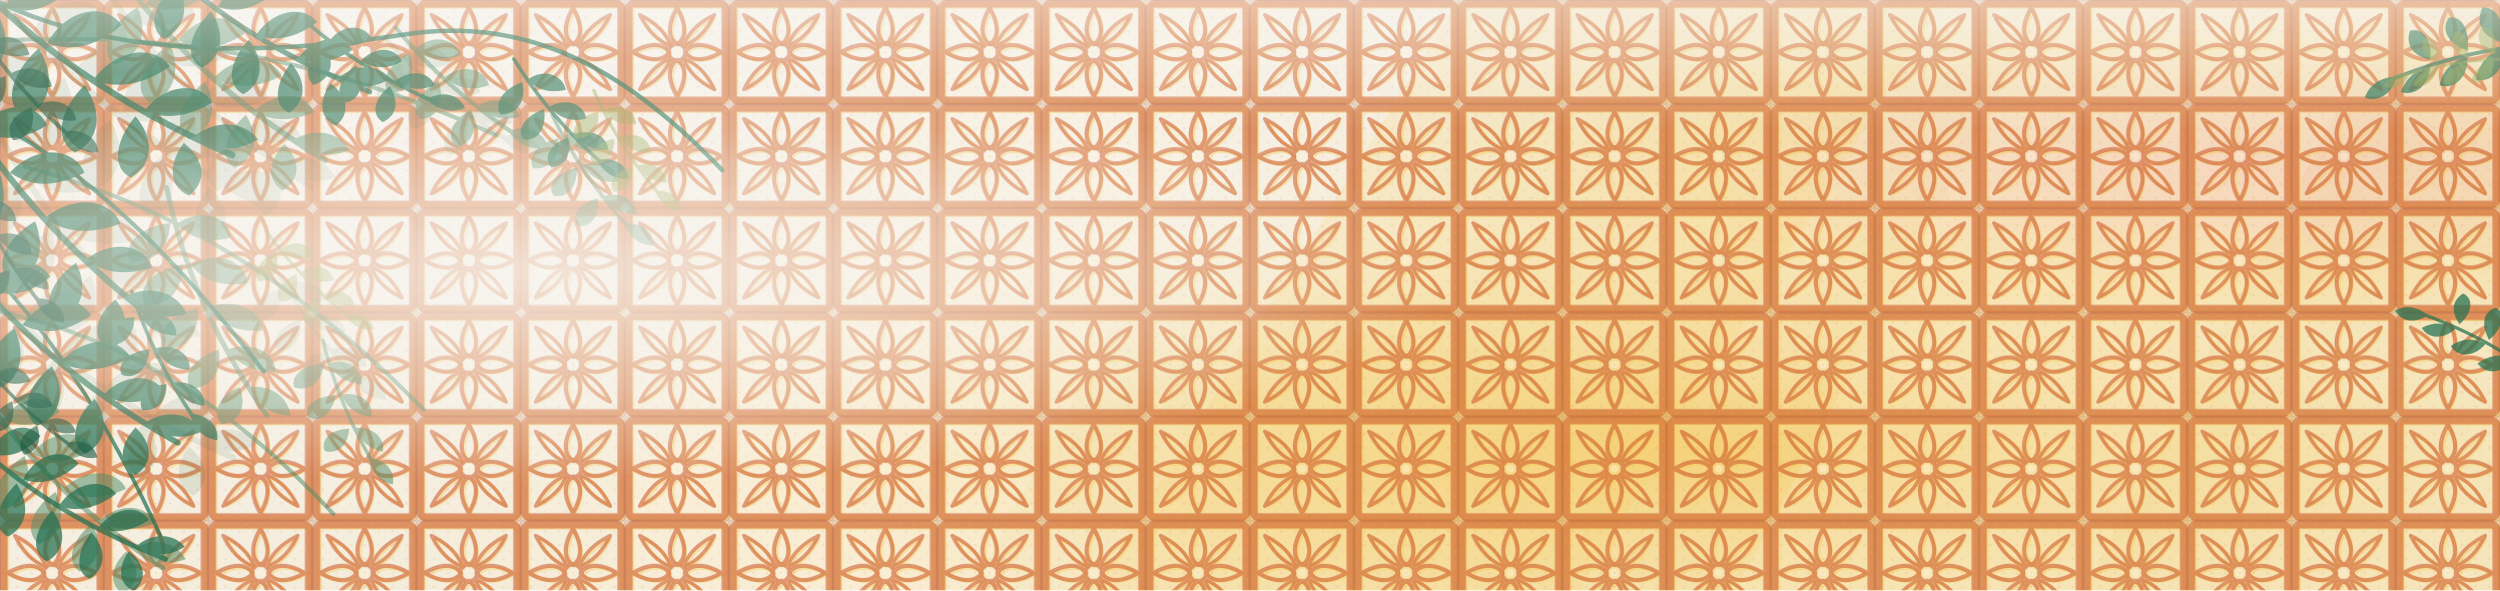
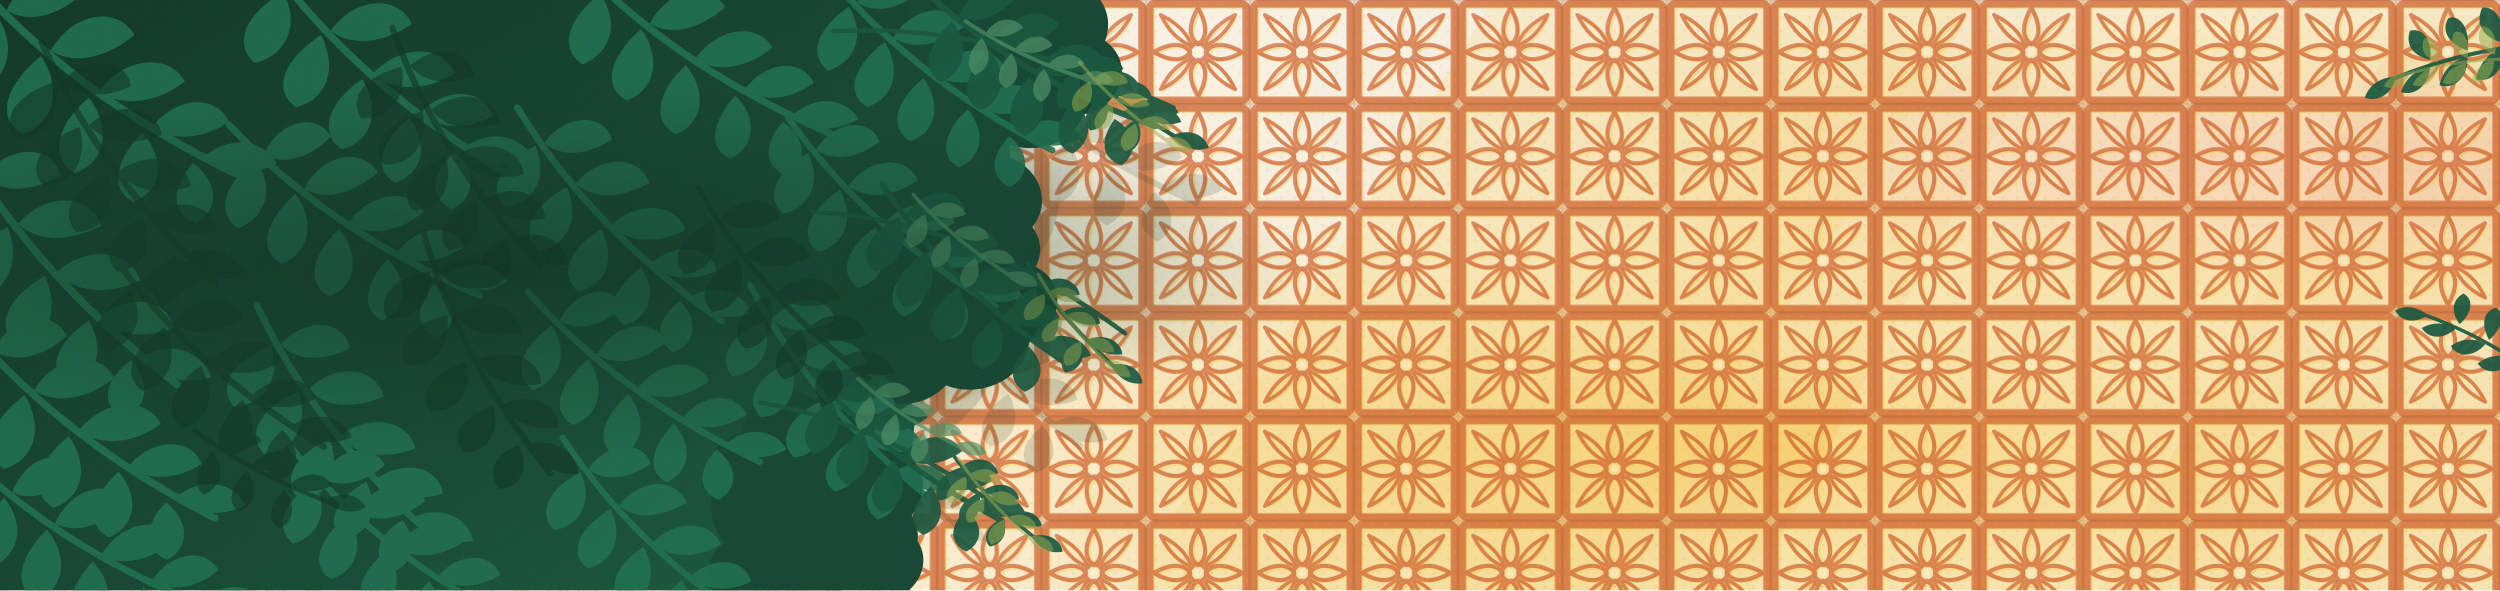
<svg xmlns="http://www.w3.org/2000/svg" viewBox="0 0 1440 340" preserveAspectRatio="xMinYMid slice" fill="none" aria-hidden="true" focusable="false" class="block h-full w-full">
  <defs>
    <linearGradient id="fc-paper-base" x1="0%" y1="0%" x2="100%" y2="100%">
      <stop offset="0%" stop-color="#FAF8F4" />
-       <stop offset="48%" stop-color="#F7F1E3" />
-       <stop offset="100%" stop-color="#F6E5BE" />
+       <stop offset="45%" stop-color="#F7F0DF" />
+       <stop offset="100%" stop-color="#F6E3B4" />
    </linearGradient>
-     <radialGradient id="fc-golden-glow-main" cx="68%" cy="76%" r="58%">
-       <stop offset="0%" stop-color="#F7C957" stop-opacity="0.72" />
-       <stop offset="38%" stop-color="#F9D87C" stop-opacity="0.46" />
-       <stop offset="72%" stop-color="#FFF2CC" stop-opacity="0.20" />
+     <radialGradient id="fc-golden-glow-main" cx="72%" cy="76%" r="58%">
+       <stop offset="0%" stop-color="#F7C957" stop-opacity="0.78" />
+       <stop offset="38%" stop-color="#F9D87C" stop-opacity="0.48" />
+       <stop offset="72%" stop-color="#FFF2CC" stop-opacity="0.22" />
      <stop offset="100%" stop-color="#FAF8F4" stop-opacity="0" />
    </radialGradient>
-     <radialGradient id="fc-golden-glow-warm" cx="88%" cy="28%" r="44%">
-       <stop offset="0%" stop-color="#F06A36" stop-opacity="0.22" />
-       <stop offset="45%" stop-color="#F7C957" stop-opacity="0.28" />
+     <radialGradient id="fc-golden-glow-warm" cx="90%" cy="28%" r="44%">
+       <stop offset="0%" stop-color="#F06A36" stop-opacity="0.24" />
+       <stop offset="45%" stop-color="#F7C957" stop-opacity="0.30" />
      <stop offset="100%" stop-color="#FAF8F4" stop-opacity="0" />
    </radialGradient>
-     <radialGradient id="fc-reading-halo" cx="22%" cy="46%" r="36%">
-       <stop offset="0%" stop-color="#FAF8F4" stop-opacity="0.80" />
-       <stop offset="56%" stop-color="#FAF8F4" stop-opacity="0.42" />
-       <stop offset="100%" stop-color="#FAF8F4" stop-opacity="0" />
+     <linearGradient id="fc-canopy-depth" x1="0%" y1="0%" x2="100%" y2="100%">
+       <stop offset="0%" stop-color="#103626" />
+       <stop offset="55%" stop-color="#154733" />
+       <stop offset="100%" stop-color="#1C5E44" />
+     </linearGradient>
+     <radialGradient id="fc-canopy-text-bed" cx="20%" cy="46%" r="32%">
+       <stop offset="0%" stop-color="#0E3021" stop-opacity="0.58" />
+       <stop offset="65%" stop-color="#133D2B" stop-opacity="0.30" />
+       <stop offset="100%" stop-color="#133D2B" stop-opacity="0" />
    </radialGradient>
-     <linearGradient id="fc-top-blend" x1="0%" y1="0%" x2="0%" y2="100%">
-       <stop offset="0%" stop-color="#FAF8F4" stop-opacity="0.48" />
-       <stop offset="22%" stop-color="#FAF8F4" stop-opacity="0" />
-     </linearGradient>
    <pattern id="fc-riso-halftone" width="8" height="8" patternUnits="userSpaceOnUse">
      <circle cx="2" cy="2" r="0.85" fill="#D95724" opacity="0.085" />
      <circle cx="6" cy="6" r="0.7" fill="#F7C957" opacity="0.14" />
    </pattern>
    <pattern id="fc-cobogo-tile" width="60" height="60" patternUnits="userSpaceOnUse">
-       <g transform="translate(1.1 0.9)" stroke="#F7C957" stroke-linecap="round" stroke-linejoin="round" opacity="0.42">
+       <g transform="translate(1.1 0.9)" stroke="#F7C957" stroke-linecap="round" stroke-linejoin="round" opacity="0.44">
        <rect x="2.2" y="2.2" width="55.6" height="55.6" rx="2.5" stroke-width="4.2" />
        <path d="M30 5C25 14 25 22 30 25C35 22 35 14 30 5Z" stroke-width="2.1" />
        <path d="M30 55C25 46 25 38 30 35C35 38 35 46 30 55Z" stroke-width="2.1" />
        <path d="M5 30C14 25 22 25 25 30C22 35 14 35 5 30Z" stroke-width="2.1" />
        <path d="M55 30C46 25 38 25 35 30C38 35 46 35 55 30Z" stroke-width="2.1" />
        <path d="M9.5 9.5C18 13.5 23.5 19 26.2 26.2C19 23.5 13.5 18 9.5 9.5Z" stroke-width="1.9" />
        <path d="M50.5 9.5C42 13.5 36.5 19 33.8 26.2C41 23.5 46.5 18 50.5 9.5Z" stroke-width="1.9" />
        <path d="M9.5 50.5C18 46.5 23.5 41 26.2 33.8C19 36.5 13.5 42 9.5 50.5Z" stroke-width="1.9" />
        <path d="M50.5 50.5C42 46.5 36.5 41 33.8 33.8C41 36.5 46.5 42 50.5 50.5Z" stroke-width="1.9" />
      </g>
-       <g stroke="#CC5326" stroke-linecap="round" stroke-linejoin="round" opacity="0.56">
+       <g stroke="#C84E22" stroke-linecap="round" stroke-linejoin="round" opacity="0.62">
        <rect x="2.2" y="2.2" width="55.6" height="55.6" rx="2.5" stroke-width="4.4" />
        <path d="M30 4.5C24.5 14 24.5 22 30 25.5C35.5 22 35.5 14 30 4.5Z" stroke-width="2.4" />
        <path d="M30 55.5C24.5 46 24.5 38 30 34.5C35.5 38 35.5 46 30 55.5Z" stroke-width="2.4" />
        <path d="M4.5 30C14 24.5 22 24.5 25.5 30C22 35.5 14 35.5 4.5 30Z" stroke-width="2.4" />
        <path d="M55.5 30C46 24.5 38 24.5 34.5 30C38 35.5 46 35.5 55.5 30Z" stroke-width="2.4" />
        <path d="M8.5 8.5C17.8 13 23.5 18.8 26.5 26.5C18.8 23.5 13 17.8 8.5 8.5Z" stroke-width="2.1" />
        <path d="M51.5 8.5C42.2 13 36.5 18.8 33.5 26.5C41.2 23.5 47 17.8 51.5 8.5Z" stroke-width="2.1" />
        <path d="M8.5 51.5C17.8 47 23.5 41.2 26.5 33.5C18.8 36.5 13 42.2 8.5 51.5Z" stroke-width="2.1" />
        <path d="M51.5 51.5C42.2 47 36.5 41.2 33.5 33.5C41.2 36.5 47 42.2 51.5 51.5Z" stroke-width="2.1" />
        <circle cx="30" cy="30" r="5" stroke-width="2.6" />
      </g>
-       <rect x="0.4" y="0.4" width="59.2" height="59.2" stroke="#9B3915" stroke-width="0.8" opacity="0.22" />
-       <circle cx="30" cy="30" r="2.2" fill="#FFF6DC" opacity="0.45" />
+       <rect x="0.4" y="0.4" width="59.2" height="59.2" stroke="#9B3915" stroke-width="0.8" opacity="0.24" />
+       <circle cx="30" cy="30" r="2.2" fill="#FFF6DC" opacity="0.48" />
    </pattern>
    <g id="fc-leaf-sprig">
-       <path d="M0 0C22 14 48 25 84 31" stroke="currentColor" stroke-width="1.8" stroke-linecap="round" fill="none" />
-       <path d="M12 6C14 -4 23 -9 29 -4C25 3 19 7 12 6Z" fill="currentColor" />
-       <path d="M26 13C29 2 39 -2 45 3C40 10 34 14 26 13Z" fill="currentColor" />
-       <path d="M41 20C45 10 55 6 61 11C56 17 49 21 41 20Z" fill="currentColor" />
-       <path d="M57 25C61 16 70 13 75 18C70 23 64 26 57 25Z" fill="currentColor" />
-       <path d="M72 29C77 22 85 21 90 25C85 30 79 31 72 29Z" fill="currentColor" />
-       <path d="M10 8C4 16 3 25 10 28C16 23 17 15 10 8Z" fill="currentColor" />
-       <path d="M24 15C18 24 18 33 25 35C31 30 31 22 24 15Z" fill="currentColor" />
-       <path d="M39 22C34 30 34 39 41 41C47 36 46 28 39 22Z" fill="currentColor" />
-       <path d="M55 27C51 35 52 43 58 44C63 39 62 32 55 27Z" fill="currentColor" />
-       <path d="M70 31C67 38 69 44 75 45C79 40 77 34 70 31Z" fill="currentColor" />
+       <path d="M0 0C22 14 48 25 84 31" stroke="currentColor" stroke-width="2" stroke-linecap="round" fill="none" />
+       <path d="M12 6C14 -5 24 -10 30 -4C26 3 19 8 12 6Z" fill="currentColor" />
+       <path d="M26 13C29 1 40 -3 46 3C41 10 34 15 26 13Z" fill="currentColor" />
+       <path d="M41 20C45 9 56 5 62 11C57 18 49 22 41 20Z" fill="currentColor" />
+       <path d="M57 25C61 15 71 12 76 18C71 24 64 27 57 25Z" fill="currentColor" />
+       <path d="M72 29C77 21 86 20 91 25C86 30 79 32 72 29Z" fill="currentColor" />
+       <path d="M10 8C3 17 2 26 10 29C17 24 18 15 10 8Z" fill="currentColor" />
+       <path d="M24 15C17 25 17 34 25 36C32 31 32 22 24 15Z" fill="currentColor" />
+       <path d="M39 22C33 31 33 40 41 42C48 37 47 28 39 22Z" fill="currentColor" />
+       <path d="M55 27C50 36 51 44 58 45C64 40 63 32 55 27Z" fill="currentColor" />
+       <path d="M70 31C66 39 68 45 75 46C80 41 78 34 70 31Z" fill="currentColor" />
    </g>
    <g id="fc-leaf-twig">
-       <path d="M0 0C16 6 34 10 56 11" stroke="currentColor" stroke-width="1.4" stroke-linecap="round" fill="none" />
+       <path d="M0 0C16 6 34 10 56 11" stroke="currentColor" stroke-width="1.5" stroke-linecap="round" fill="none" />
      <path d="M9 3C11 -4 18 -7 23 -3C19 2 14 4 9 3Z" fill="currentColor" />
      <path d="M22 6C25 -1 32 -3 36 1C32 6 27 7 22 6Z" fill="currentColor" />
      <path d="M36 9C39 3 46 1 50 5C46 9 41 10 36 9Z" fill="currentColor" />
      <path d="M49 11C53 6 59 5 63 9C59 13 54 13 49 11Z" fill="currentColor" />
      <path d="M8 5C4 11 4 18 9 20C14 16 14 10 8 5Z" fill="currentColor" />
      <path d="M21 8C17 14 17 21 22 22C27 19 26 13 21 8Z" fill="currentColor" />
      <path d="M35 11C31 17 32 23 37 24C41 20 40 15 35 11Z" fill="currentColor" />
    </g>
+     <g id="fc-foliage-cluster">
+       <path d="M0 32C-4 14 8 0 26 4C36 -8 58 -6 66 10C82 8 96 22 90 38C104 48 98 68 80 72C74 88 52 92 38 82C22 92 2 84 -2 66C-14 56 -12 38 0 32Z" fill="currentColor" />
+     </g>
    <filter id="fc-riso-grain" x="0%" y="0%" width="100%" height="100%">
      <feTurbulence type="fractalNoise" baseFrequency="0.78" numOctaves="3" seed="7" stitchTiles="stitch" result="noise" />
-       <feColorMatrix type="matrix" values="           0.35 0 0 0 0.22           0 0.30 0 0 0.16           0 0 0.24 0 0.10           0 0 0 0.24 0" in="noise" />
+       <feColorMatrix type="matrix" values="           0.35 0 0 0 0.22           0 0.30 0 0 0.16           0 0 0.24 0 0.10           0 0 0 0.22 0" in="noise" />
    </filter>
  </defs>
  <rect width="1440" height="340" fill="url(#fc-paper-base)" />
  <rect width="1440" height="340" fill="url(#fc-golden-glow-main)" />
  <rect width="1440" height="340" fill="url(#fc-golden-glow-warm)" />
  <g opacity="0.28">
-     <polygon points="520,0 740,0 560,340 340,340" fill="#FFF6DC" />
-     <polygon points="840,0 1120,0 910,340 630,340" fill="#F7C957" opacity="0.55" />
-     <polygon points="1180,0 1380,0 1200,340 1000,340" fill="#FFF6DC" opacity="0.7" />
+     <polygon points="560,0 780,0 600,340 380,340" fill="#FFF6DC" />
+     <polygon points="860,0 1140,0 930,340 650,340" fill="#F7C957" opacity="0.58" />
+     <polygon points="1190,0 1390,0 1210,340 1010,340" fill="#FFF6DC" opacity="0.72" />
  </g>
  <rect width="1440" height="340" fill="url(#fc-cobogo-tile)" />
  <rect width="1440" height="340" fill="url(#fc-riso-halftone)" />
-   <g transform="translate(12 10)" color="#17573E" opacity="0.11">
-     <use href="#fc-leaf-sprig" transform="translate(-14 -12) rotate(18) scale(2.15)" />
-     <use href="#fc-leaf-sprig" transform="translate(-26 42) rotate(32) scale(2.05)" />
-     <use href="#fc-leaf-sprig" transform="translate(48 -18) rotate(24) scale(1.85)" />
-     <use href="#fc-leaf-sprig" transform="translate(-18 158) rotate(14) scale(1.9)" />
-     <use href="#fc-leaf-twig" transform="translate(210 12) rotate(28) scale(1.75)" />
-     <use href="#fc-leaf-twig" transform="translate(145 142) rotate(42) scale(1.6)" />
+   <g transform="translate(16 12)" color="#103626" opacity="0.16">
+     <path d="M-20 -20H618C598 18 614 48 584 74C608 102 586 144 554 160C572 194 548 232 512 246C528 282 504 322 470 356H-20Z" fill="currentColor" />
+     <use href="#fc-leaf-sprig" transform="translate(540 14) rotate(14) scale(1.8)" />
+     <use href="#fc-leaf-sprig" transform="translate(502 128) rotate(28) scale(1.75)" />
+     <use href="#fc-leaf-twig" transform="translate(476 226) rotate(36) scale(1.65)" />
  </g>
-   <g color="#4D8A65" opacity="0.52">
-     <path d="M-12 24C84 18 176 28 286 78M14 96C98 118 172 162 244 236M-8 178C68 192 132 232 192 296" stroke="currentColor" stroke-width="2.4" stroke-linecap="round" />
-     <use href="#fc-leaf-sprig" transform="translate(68 -16) rotate(22) scale(1.8)" />
-     <use href="#fc-leaf-twig" transform="translate(228 16) rotate(30) scale(1.75)" />
-     <use href="#fc-leaf-twig" transform="translate(318 66) rotate(44) scale(1.5)" />
-     <use href="#fc-leaf-sprig" transform="translate(96 108) rotate(46) scale(1.6)" />
-     <use href="#fc-leaf-twig" transform="translate(186 196) rotate(56) scale(1.45)" />
-     <use href="#fc-leaf-sprig" transform="translate(-12 224) rotate(24) scale(1.65)" />
+   <path d="M-24 -24H596C582 8 598 38 572 62C592 86 580 122 550 140C568 168 552 204 522 222C536 254 516 292 486 314C494 334 482 350 462 360H-24Z" fill="url(#fc-canopy-depth)" />
+   <g color="#154733">
+     <use href="#fc-foliage-cluster" transform="translate(524 -24) scale(1.25)" />
+     <use href="#fc-foliage-cluster" transform="translate(506 54) rotate(18) scale(1.2)" />
+     <use href="#fc-foliage-cluster" transform="translate(474 134) rotate(-14) scale(1.25)" />
+     <use href="#fc-foliage-cluster" transform="translate(442 214) rotate(22) scale(1.2)" />
+     <use href="#fc-foliage-cluster" transform="translate(412 276) rotate(-8) scale(1.15)" />
  </g>
-   <g color="#1F6F50" opacity="0.72">
-     <path d="M-18 -8C42 28 128 36 232 20C308 8 364 44 416 98" stroke="currentColor" stroke-width="2.6" stroke-linecap="round" />
-     <path d="M-14 64C48 96 98 144 152 214" stroke="currentColor" stroke-width="2.4" stroke-linecap="round" />
-     <path d="M-16 146C28 188 62 242 94 312" stroke="currentColor" stroke-width="2.2" stroke-linecap="round" />
-     <use href="#fc-leaf-sprig" transform="translate(-18 -14) rotate(14) scale(2.05)" />
-     <use href="#fc-leaf-sprig" transform="translate(88 -26) rotate(12) scale(1.65)" />
-     <use href="#fc-leaf-sprig" transform="translate(-28 52) rotate(28) scale(2.0)" />
-     <use href="#fc-leaf-twig" transform="translate(178 14) rotate(20) scale(1.6)" />
-     <use href="#fc-leaf-twig" transform="translate(296 34) rotate(38) scale(1.5)" />
-     <use href="#fc-leaf-sprig" transform="translate(-24 148) rotate(20) scale(1.85)" />
-     <use href="#fc-leaf-twig" transform="translate(76 168) rotate(52) scale(1.55)" />
-     <use href="#fc-leaf-sprig" transform="translate(-22 248) rotate(12) scale(1.55)" />
+   <g color="#1F6F50" opacity="0.88">
+     <use href="#fc-leaf-sprig" transform="translate(-18 -14) rotate(16) scale(2.2)" />
+     <use href="#fc-leaf-sprig" transform="translate(150 -28) rotate(22) scale(2.1)" />
+     <use href="#fc-leaf-sprig" transform="translate(330 -24) rotate(14) scale(2.0)" />
+     <use href="#fc-leaf-sprig" transform="translate(476 -16) rotate(18) scale(1.85)" />
+     <use href="#fc-leaf-sprig" transform="translate(-26 78) rotate(28) scale(2.15)" />
+     <use href="#fc-leaf-sprig" transform="translate(132 72) rotate(14) scale(1.95)" />
+     <use href="#fc-leaf-sprig" transform="translate(298 62) rotate(26) scale(1.9)" />
+     <use href="#fc-leaf-sprig" transform="translate(454 68) rotate(22) scale(1.8)" />
+     <use href="#fc-leaf-sprig" transform="translate(-24 182) rotate(18) scale(2.1)" />
+     <use href="#fc-leaf-sprig" transform="translate(148 176) rotate(32) scale(1.95)" />
+     <use href="#fc-leaf-sprig" transform="translate(304 168) rotate(16) scale(1.85)" />
+     <use href="#fc-leaf-sprig" transform="translate(432 164) rotate(30) scale(1.75)" />
+     <use href="#fc-leaf-sprig" transform="translate(-14 268) rotate(10) scale(1.95)" />
+     <use href="#fc-leaf-sprig" transform="translate(168 258) rotate(18) scale(1.8)" />
+     <use href="#fc-leaf-sprig" transform="translate(324 252) rotate(24) scale(1.75)" />
+   </g>
+   <g color="#17573E" opacity="0.92">
+     <path d="M480 18C554 14 612 34 676 62M468 122C536 126 594 152 648 192M438 232C498 242 544 268 588 302" stroke="currentColor" stroke-width="2.6" stroke-linecap="round" />
+     <use href="#fc-leaf-sprig" transform="translate(534 -4) rotate(10) scale(1.7)" />
+     <use href="#fc-leaf-twig" transform="translate(612 28) rotate(26) scale(1.6)" />
+     <use href="#fc-leaf-sprig" transform="translate(508 106) rotate(24) scale(1.65)" />
+     <use href="#fc-leaf-twig" transform="translate(592 152) rotate(38) scale(1.5)" />
+     <use href="#fc-leaf-sprig" transform="translate(468 214) rotate(18) scale(1.55)" />
+     <use href="#fc-leaf-twig" transform="translate(546 258) rotate(34) scale(1.4)" />
    <use href="#fc-leaf-twig" transform="translate(1456 26) rotate(154) scale(1.55)" />
    <use href="#fc-leaf-twig" transform="translate(1458 214) rotate(196) scale(1.35)" />
  </g>
-   <g color="#17573E" opacity="0.62">
-     <use href="#fc-leaf-twig" transform="translate(-16 12) rotate(38) scale(1.65)" />
-     <use href="#fc-leaf-twig" transform="translate(-18 104) rotate(48) scale(1.55)" />
-     <use href="#fc-leaf-twig" transform="translate(-12 206) rotate(32) scale(1.4)" />
+   <g color="#0F3525" opacity="0.62">
+     <use href="#fc-leaf-sprig" transform="translate(24 24) rotate(34) scale(1.9)" />
+     <use href="#fc-leaf-sprig" transform="translate(226 16) rotate(38) scale(1.8)" />
+     <use href="#fc-leaf-sprig" transform="translate(64 146) rotate(22) scale(1.85)" />
+     <use href="#fc-leaf-sprig" transform="translate(244 134) rotate(42) scale(1.75)" />
+     <use href="#fc-leaf-sprig" transform="translate(402 108) rotate(28) scale(1.65)" />
+     <use href="#fc-leaf-twig" transform="translate(112 248) rotate(16) scale(1.7)" />
  </g>
-   <g color="#8CA048" opacity="0.48">
-     <use href="#fc-leaf-twig" transform="translate(342 52) rotate(46) scale(1.35)" />
-     <use href="#fc-leaf-twig" transform="translate(154 134) rotate(34) scale(1.3)" />
+   <g color="#4D8F66" opacity="0.68">
+     <use href="#fc-leaf-twig" transform="translate(556 12) rotate(14) scale(1.45)" />
+     <use href="#fc-leaf-twig" transform="translate(526 112) rotate(28) scale(1.4)" />
+     <use href="#fc-leaf-twig" transform="translate(494 218) rotate(22) scale(1.35)" />
+   </g>
+   <g color="#97AC4F" opacity="0.52">
+     <use href="#fc-leaf-twig" transform="translate(622 36) rotate(30) scale(1.3)" />
+     <use href="#fc-leaf-twig" transform="translate(598 158) rotate(40) scale(1.25)" />
+     <use href="#fc-leaf-twig" transform="translate(552 264) rotate(36) scale(1.2)" />
    <use href="#fc-leaf-twig" transform="translate(1448 34) rotate(160) scale(1.2)" />
  </g>
-   <rect width="1440" height="340" fill="url(#fc-reading-halo)" />
-   <rect width="1440" height="340" fill="url(#fc-top-blend)" />
-   <rect width="1440" height="340" filter="url(#fc-riso-grain)" opacity="0.22" />
+   <rect width="1440" height="340" fill="url(#fc-canopy-text-bed)" />
+   <rect width="1440" height="340" filter="url(#fc-riso-grain)" opacity="0.20" />
</svg>
